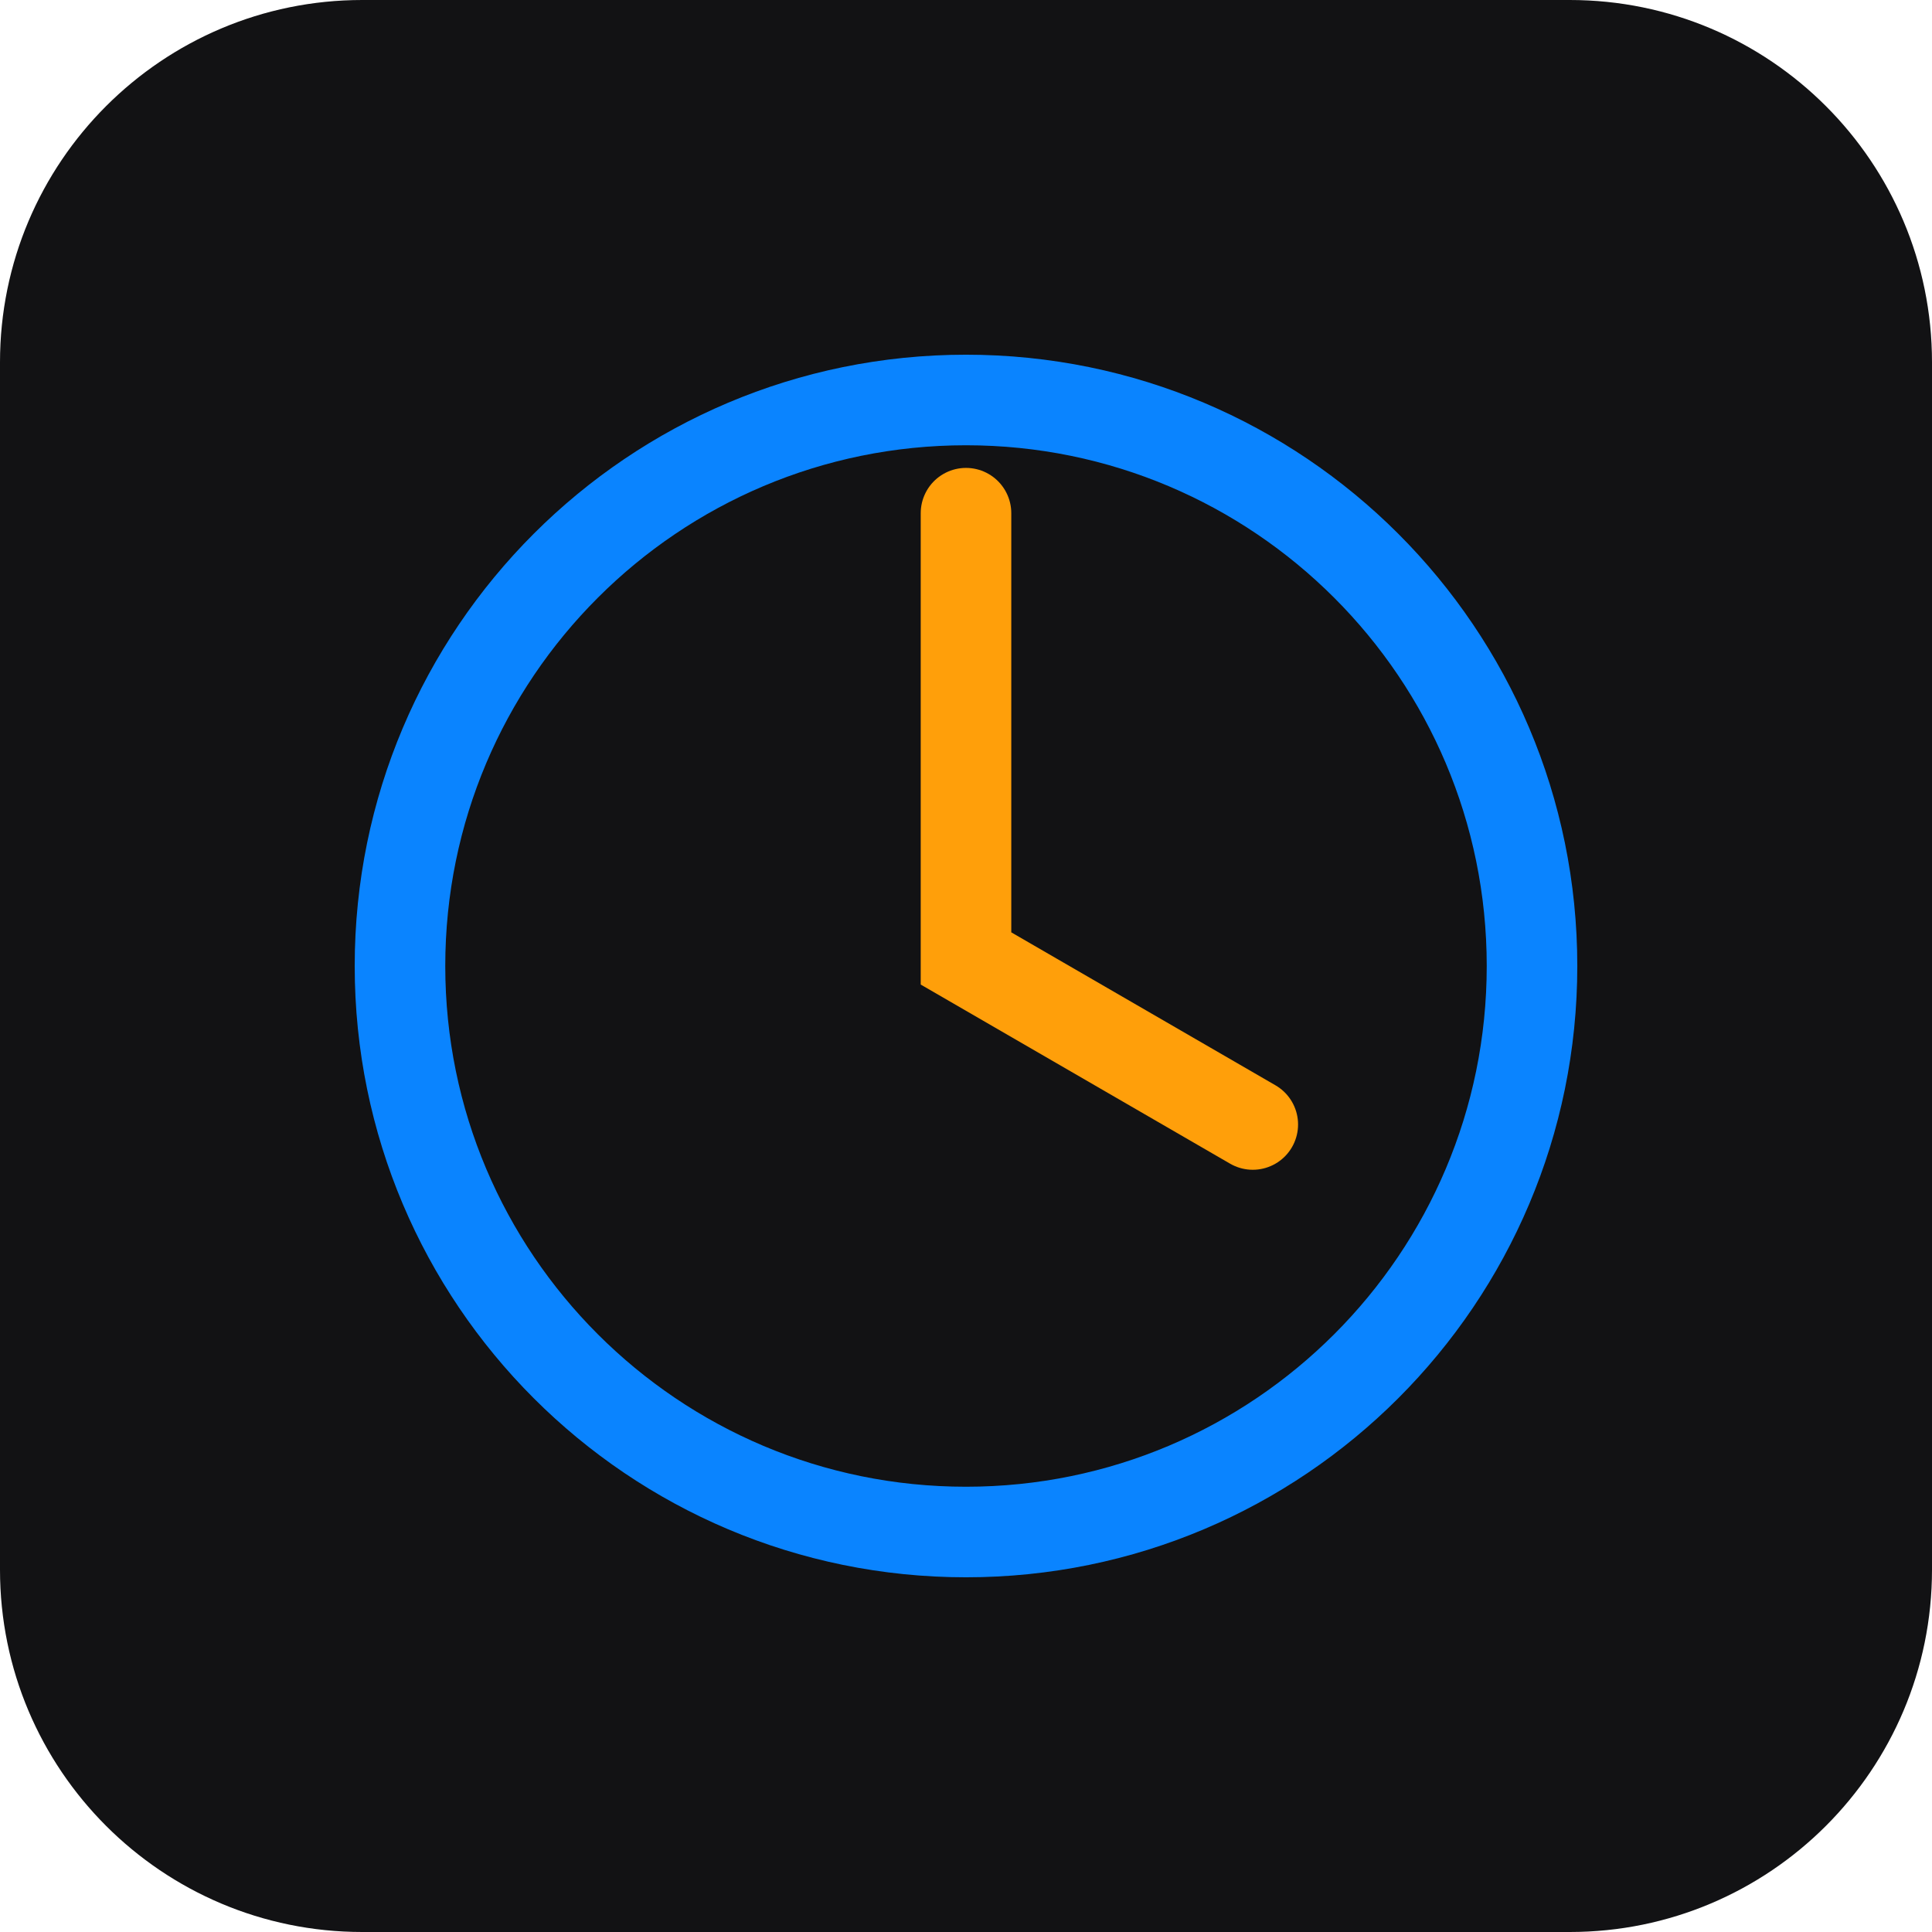
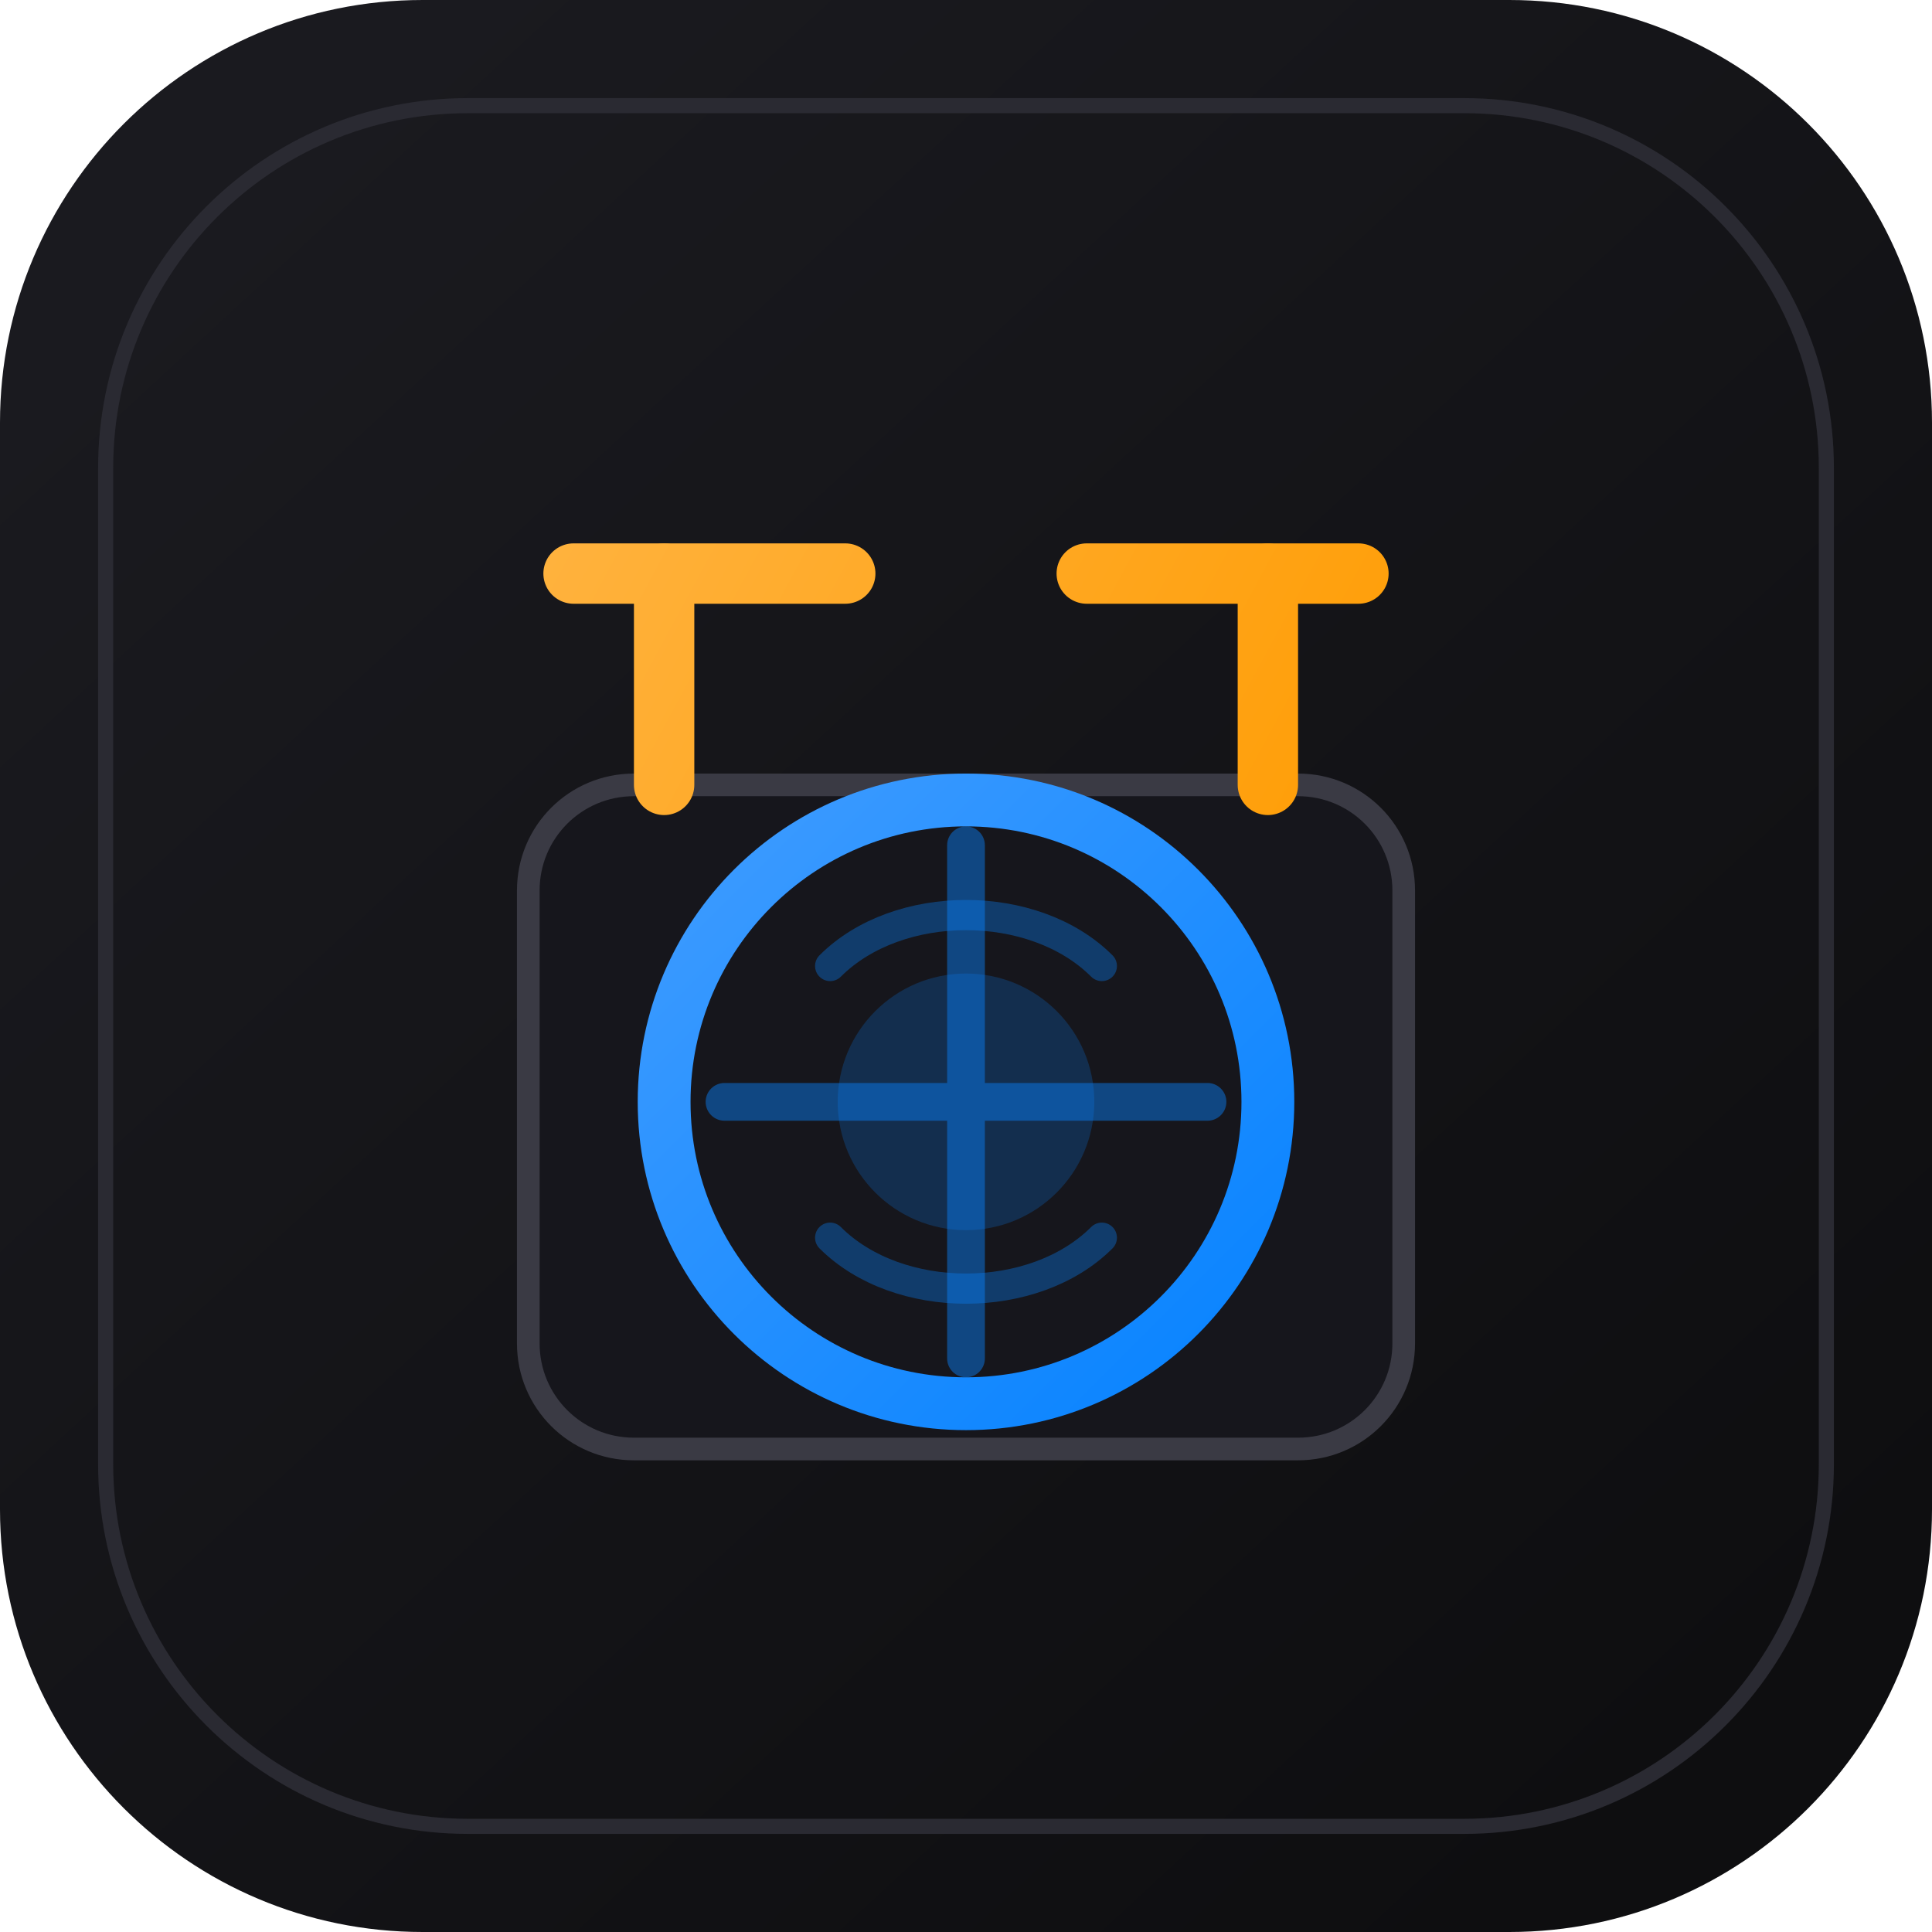
<svg xmlns="http://www.w3.org/2000/svg" viewBox="0 0 512 512" fill="none">
-   <rect width="512" height="512" rx="96" fill="#121214" />
-   <circle cx="256" cy="256" r="150" stroke="#0A84FF" stroke-width="24" />
-   <path d="M256 136v118l76 44" stroke="#FF9F0A" stroke-width="24" stroke-linecap="round" />
+   <defs>
+     <linearGradient id="bg" x1="64" y1="48" x2="448" y2="464" gradientUnits="userSpaceOnUse">
+       <stop stop-color="#1a1a1f" />
+       <stop offset="1" stop-color="#0e0e10" />
+     </linearGradient>
+     <linearGradient id="fan" x1="184" y1="216" x2="328" y2="360" gradientUnits="userSpaceOnUse">
+       <stop stop-color="#3d9bff" />
+       <stop offset="1" stop-color="#0a84ff" />
+     </linearGradient>
+     <linearGradient id="heat" x1="160" y1="96" x2="352" y2="200" gradientUnits="userSpaceOnUse">
+       <stop stop-color="#ffb340" />
+       <stop offset="1" stop-color="#ff9f0a" />
+     </linearGradient>
+   </defs>
+   <rect width="512" height="512" rx="112" fill="url(#bg)" />
+   <rect x="28" y="28" width="456" height="456" rx="96" stroke="#2a2a32" stroke-width="4" />
+   <path d="M168 208h176c15.5 0 28 12.5 28 28v120c0 15.5-12.5 28-28 28H168c-15.5 0-28-12.5-28-28V236c0-15.5 12.5-28 28-28z" fill="#16161c" stroke="#3a3a44" stroke-width="6" />
+   <path d="M176 208V152M336 208V152" stroke="url(#heat)" stroke-width="16" stroke-linecap="round" />
+   <path d="M152 152h72M288 152h72" stroke="url(#heat)" stroke-width="16" stroke-linecap="round" />
+   <circle cx="256" cy="292" r="80" stroke="url(#fan)" stroke-width="14" />
+   <circle cx="256" cy="292" r="34" fill="#0a84ff" fill-opacity="0.22" />
+   <path d="M256 224v136M192 292h128" stroke="#0a84ff" stroke-opacity="0.45" stroke-width="10" stroke-linecap="round" />
+   <path d="M220 256c18-18 54-18 72 0M220 328c18 18 54 18 72 0" stroke="#0a84ff" stroke-opacity="0.35" stroke-width="8" stroke-linecap="round" />
</svg>
